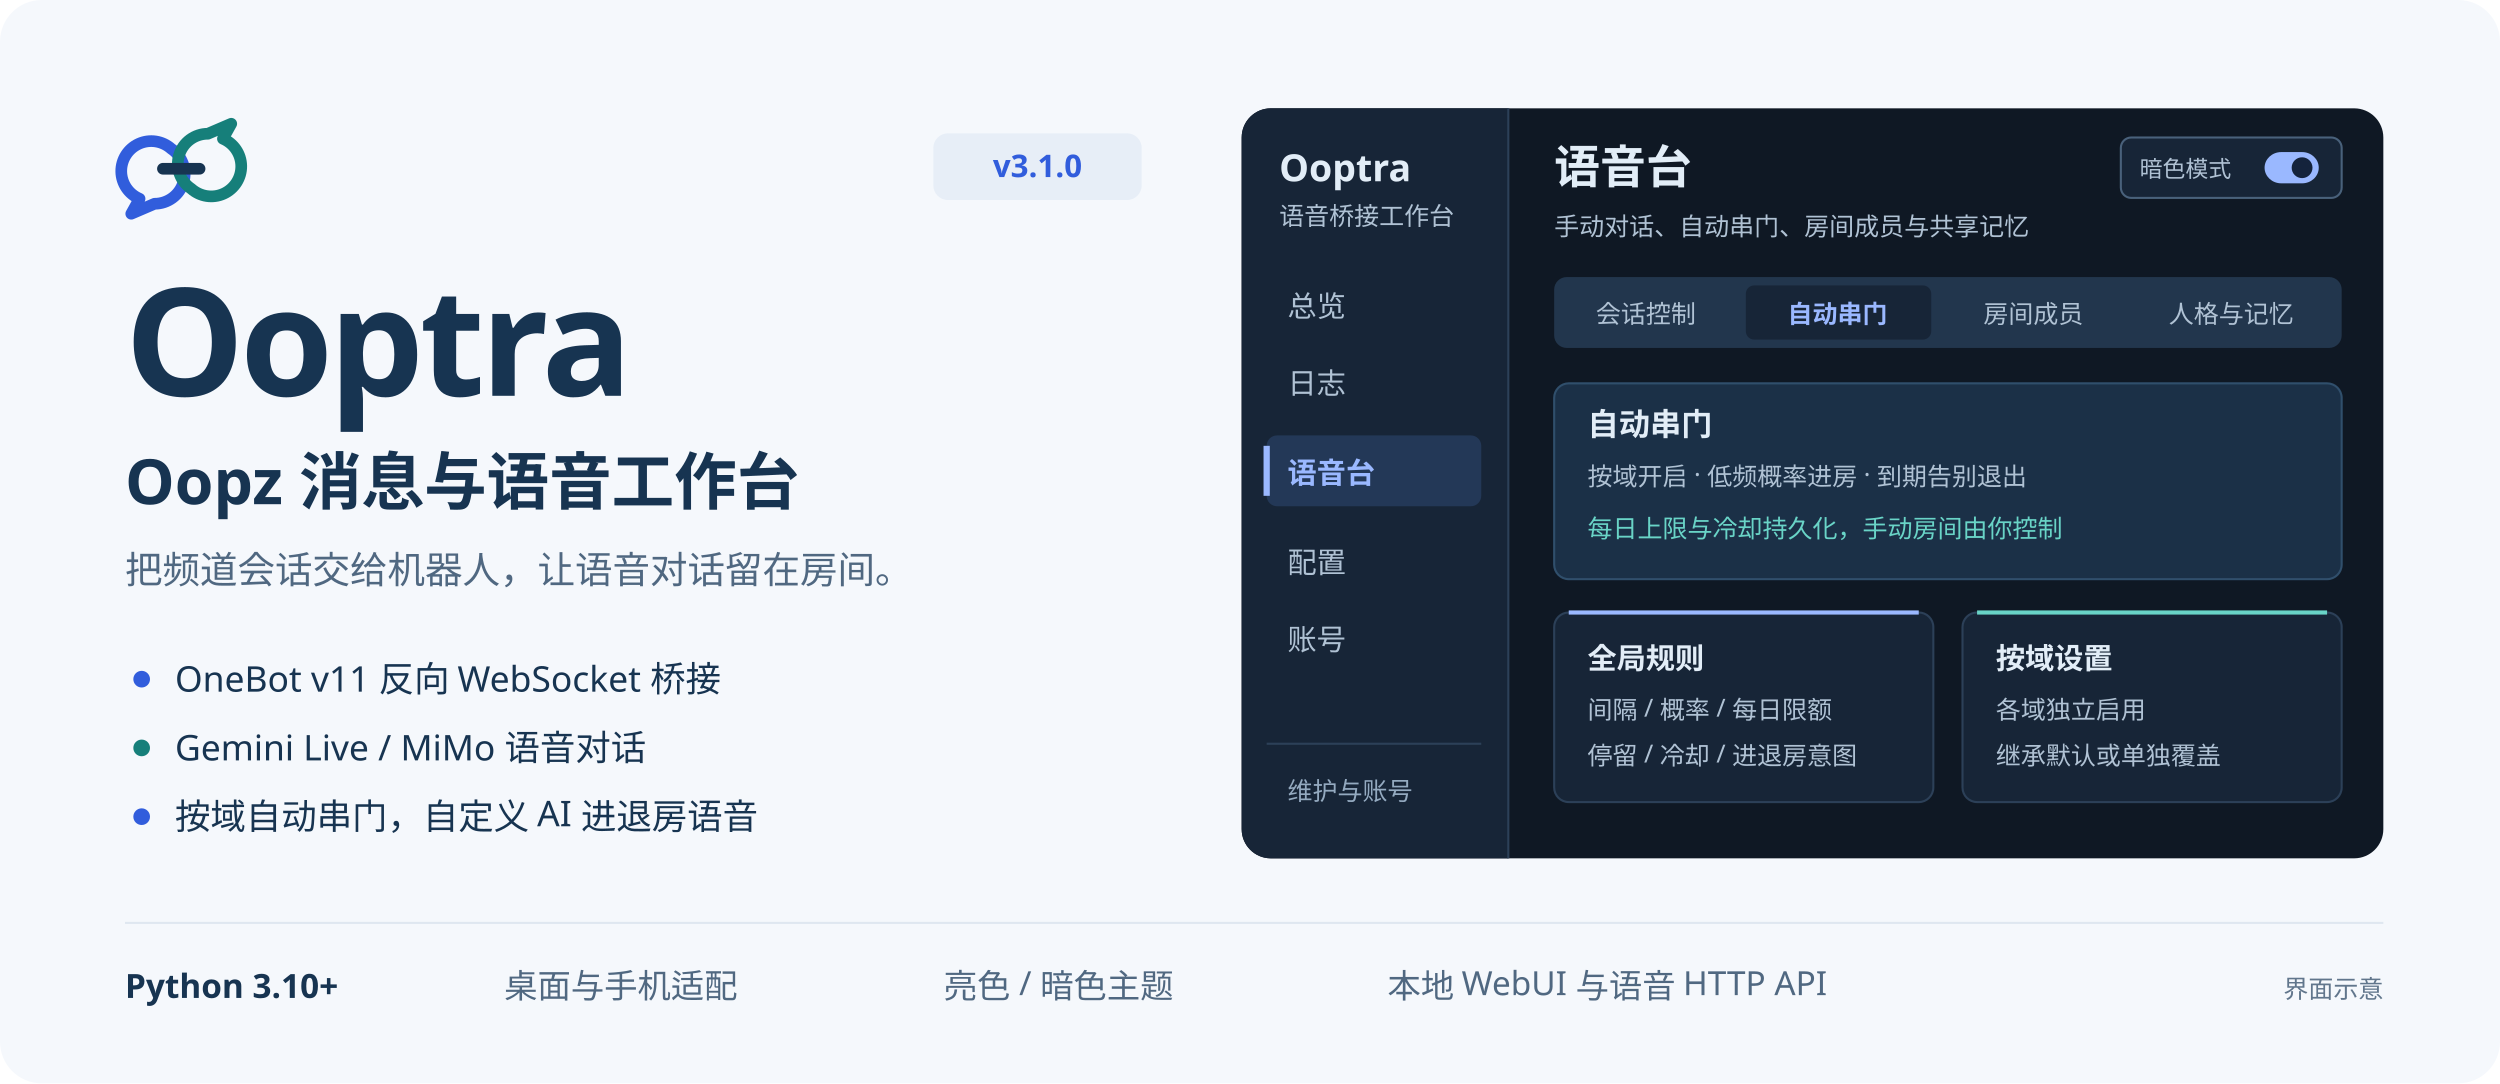
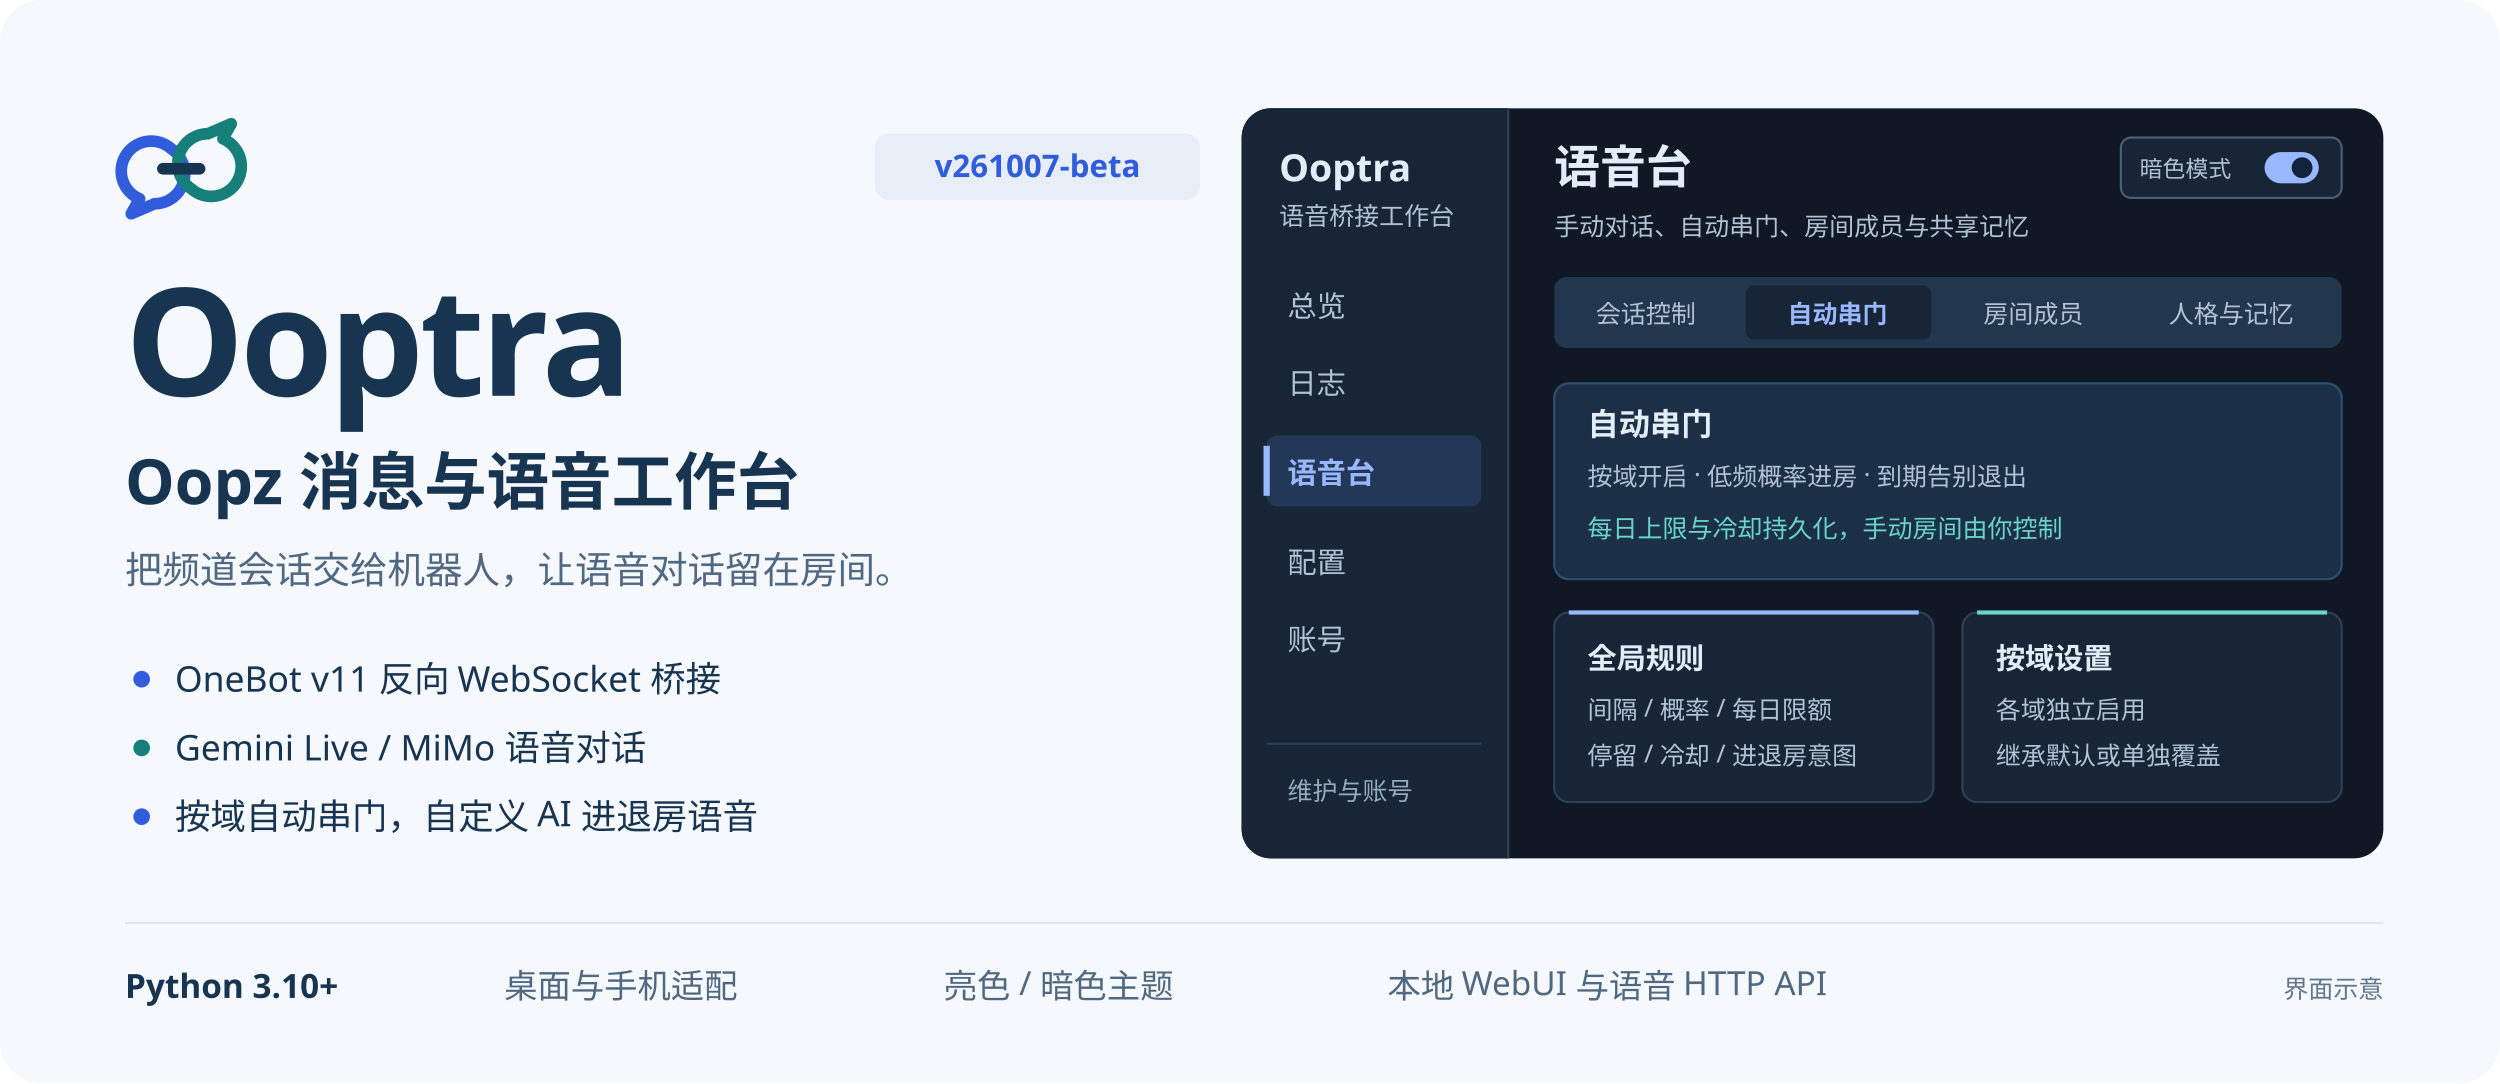
<svg xmlns="http://www.w3.org/2000/svg" width="1200" height="520" viewBox="0 0 1200 520" role="img" aria-labelledby="hero-title hero-desc">
  <defs>
    <g id="hero-logo" fill="none" stroke-width="7" stroke-linejoin="round">
      <path d="M34 28a18 18 0 1 0-19 30l-5 9 14-6a18 18 0 0 0 10-33Z" stroke="#315DDC" />
      <path d="M46 52a18 18 0 1 0 19-30l5-9-14 6a18 18 0 0 0-10 33Z" stroke="#167F7A" />
      <path d="M29 40h22" stroke="#173451" stroke-linecap="round" />
    </g>
  </defs>
  <g font-family="Segoe UI, Microsoft YaHei UI, PingFang SC, sans-serif">
    <rect width="1200" height="520" rx="20" fill="#F5F8FC" />
    <use href="#hero-logo" transform="translate(55 49) scale(.8)" />
-     <rect x="448" y="64" width="100" height="32" rx="7" fill="#E7EEF7" />
-     <text x="498" y="85" text-anchor="middle" font-size="15" font-weight="600" fill="#315DDC">v3.1.0</text>
+     <rect x="420" y="64" width="156" height="32" rx="7" fill="#E7EEF7" />
+     <text x="498" y="85" text-anchor="middle" font-size="15" font-weight="600" fill="#315DDC">v261007-beta</text>
    <text x="60" y="190" font-size="72" font-weight="700" letter-spacing="-2" fill="#173451">Ooptra</text>
    <text x="60" y="242" font-size="30" font-weight="600" fill="#173451">Oopz 消息与语音工作台</text>
    <text x="60" y="280" font-size="18" fill="#506881">把频道会话交给机器人，让语音对话留在房间。</text>
    <circle cx="68" cy="326" r="4" fill="#315DDC" />
    <text x="84" y="332" font-size="17" fill="#173451">OneBot v11 反向 WebSocket 桥接</text>
    <circle cx="68" cy="359" r="4" fill="#167F7A" />
    <text x="84" y="365" font-size="17" fill="#173451">Gemini Live / MiMo 语音对话</text>
    <circle cx="68" cy="392" r="4" fill="#315DDC" />
    <text x="84" y="398" font-size="17" fill="#173451">按域自动串门，自定义 AI 进退房语音</text>
    <rect x="596" y="52" width="548" height="360" rx="14" fill="#0F1824" />
    <path d="M610 52h114v360H610a14 14 0 0 1-14-14V66a14 14 0 0 1 14-14Z" fill="#172537" />
    <path d="M724 52v360" stroke="#2C4058" />
    <text x="614" y="87" font-size="18" font-weight="700" fill="#E2EDF7">Ooptra</text>
    <text x="614" y="108" font-size="12" fill="#B0C2D4">语音桥接工作台</text>
    <text x="618" y="152" font-size="14" fill="#B0C2D4">总览</text>
    <text x="618" y="189" font-size="14" fill="#B0C2D4">日志</text>
    <rect x="608" y="209" width="103" height="34" rx="5" fill="#233857" />
    <path d="M608 214v24" stroke="#9AB8FF" stroke-width="3" />
    <text x="618" y="232" font-size="14" font-weight="600" fill="#9AB8FF">语音台</text>
    <text x="618" y="275" font-size="14" fill="#B0C2D4">配置</text>
    <text x="618" y="312" font-size="14" fill="#B0C2D4">账号</text>
    <path d="M608 357h103" stroke="#2C4058" />
    <text x="618" y="384" font-size="12" fill="#94AAC0">维护与账号</text>
    <text x="746" y="88" font-size="22" font-weight="650" fill="#E2EDF7">语音台</text>
    <rect x="1018" y="66" width="106" height="29" rx="5" fill="#172537" stroke="#49617B" />
    <text x="1027" y="85" font-size="11" fill="#B0C2D4">暗色模式</text>
    <rect x="1087" y="73" width="26" height="15" rx="8" fill="#9AB8FF" />
    <circle cx="1105" cy="80.5" r="5" fill="#14233C" />
    <text x="746" y="113" font-size="12" fill="#B0C2D4">手动对话、自动串门、房间成员与共享记忆</text>
    <rect x="746" y="133" width="378" height="34" rx="6" fill="#22364D" />
    <rect x="838" y="137" width="89" height="26" rx="4" fill="#172537" />
    <text x="790" y="155" text-anchor="middle" font-size="12" fill="#B0C2D4">会话控制</text>
    <text x="882" y="155" text-anchor="middle" font-size="12" font-weight="600" fill="#9AB8FF">自动串门</text>
    <text x="976" y="155" text-anchor="middle" font-size="12" fill="#B0C2D4">房间成员</text>
    <text x="1071" y="155" text-anchor="middle" font-size="12" fill="#B0C2D4">人格与记忆</text>
    <rect x="746" y="184" width="378" height="94" rx="7" fill="#1B3047" stroke="#304F6C" />
    <text x="762" y="209" font-size="15" font-weight="600" fill="#E2EDF7">自动串门</text>
    <text x="762" y="233" font-size="12" fill="#B0C2D4">按域开启 · 低频概率进房 · 到期告别退出</text>
    <text x="762" y="258" font-size="12" fill="#69D4C7">每日上限与冷却持久化，手动房间由你控制</text>
    <rect x="746" y="294" width="182" height="91" rx="7" fill="#172537" stroke="#2C4058" />
    <rect x="942" y="294" width="182" height="91" rx="7" fill="#172537" stroke="#2C4058" />
    <path d="M753 294h168" stroke="#9AB8FF" stroke-width="2" />
    <path d="M949 294h168" stroke="#69D4C7" stroke-width="2" />
    <text x="762" y="321" font-size="14" font-weight="600" fill="#E2EDF7">全局规则</text>
    <text x="762" y="345" font-size="12" fill="#B0C2D4">间隔 / 概率 / 每日限额</text>
    <text x="762" y="367" font-size="12" fill="#B0C2D4">停留 / 冷却 / 进退房意图</text>
    <text x="958" y="321" font-size="14" font-weight="600" fill="#E2EDF7">按域设置</text>
    <text x="958" y="345" font-size="12" fill="#B0C2D4">各域独立启用</text>
    <text x="958" y="367" font-size="12" fill="#B0C2D4">继承默认或单独覆盖</text>
    <path d="M60 443h1084" stroke="#DFE7F0" />
    <text x="60" y="479" font-size="16" font-weight="600" fill="#173451">Python 3.10+</text>
    <text x="242" y="479" font-size="16" fill="#506881">桌面与手机适配</text>
    <text x="453" y="479" font-size="16" fill="#506881">亮色 / 暗色主题</text>
    <text x="666" y="479" font-size="16" fill="#506881">本地 WebUI 与语音 HTTP API</text>
    <text x="1144" y="479" text-anchor="end" font-size="12" fill="#61768C">界面示意</text>
  </g>
</svg>
